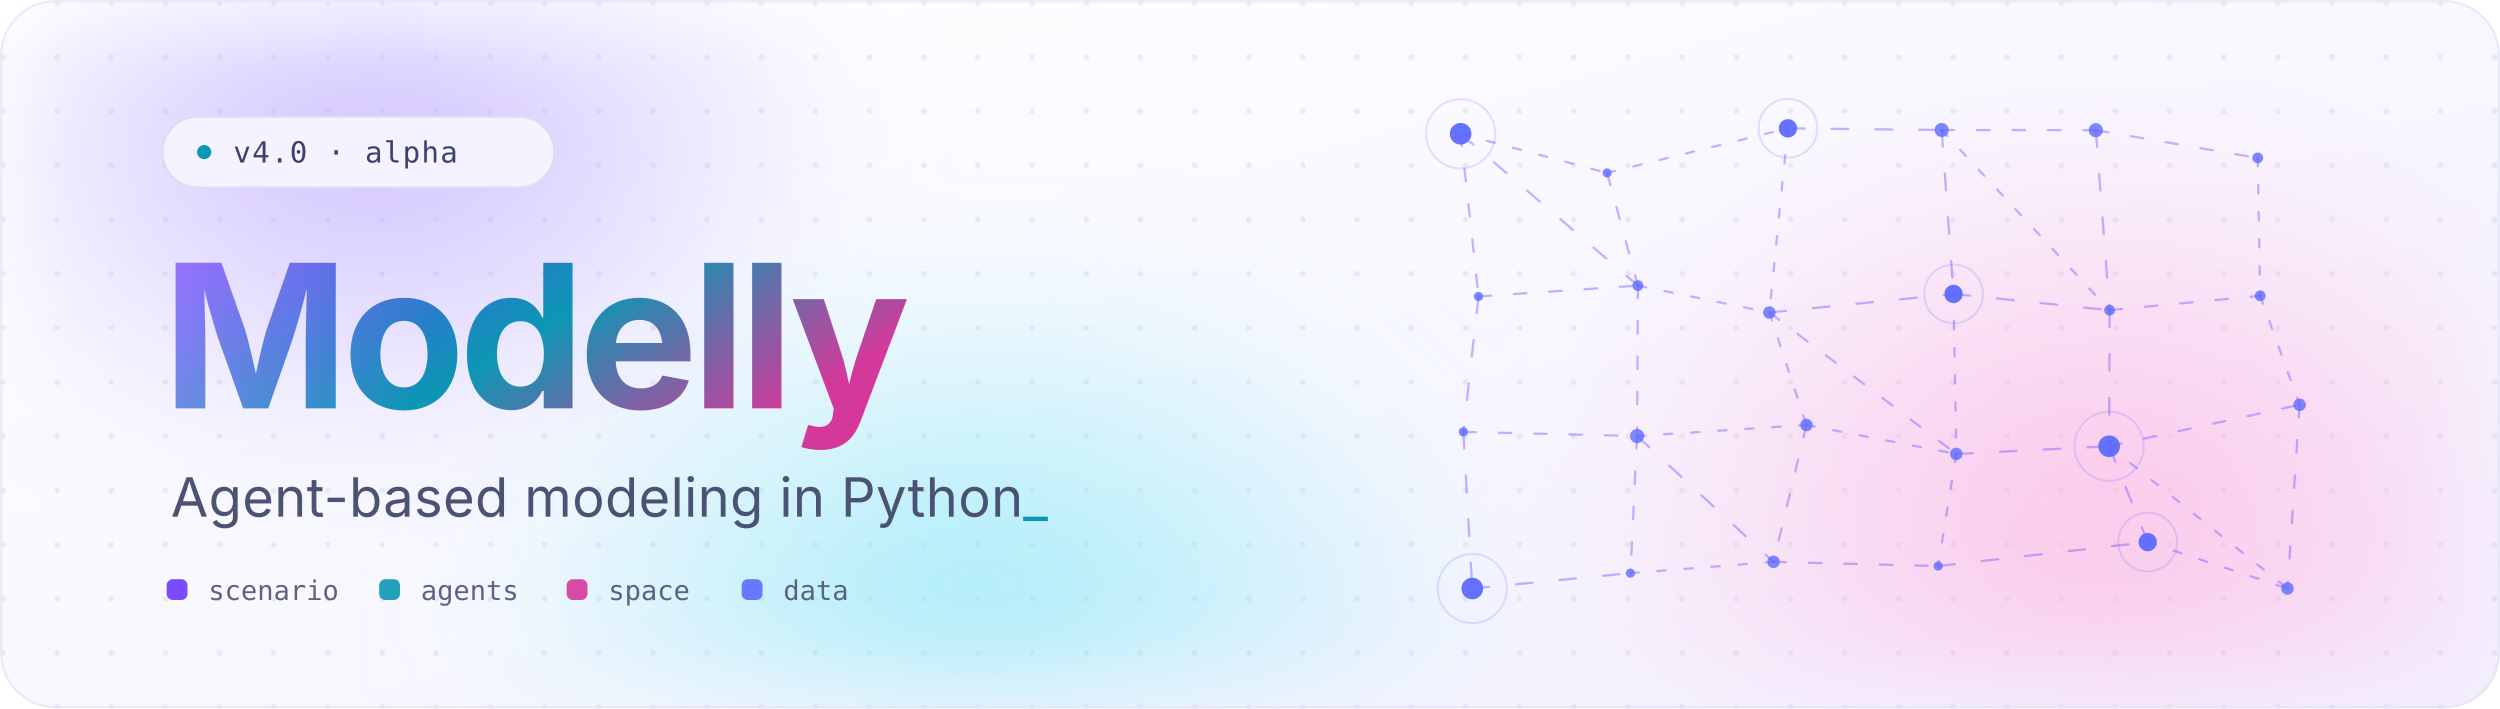
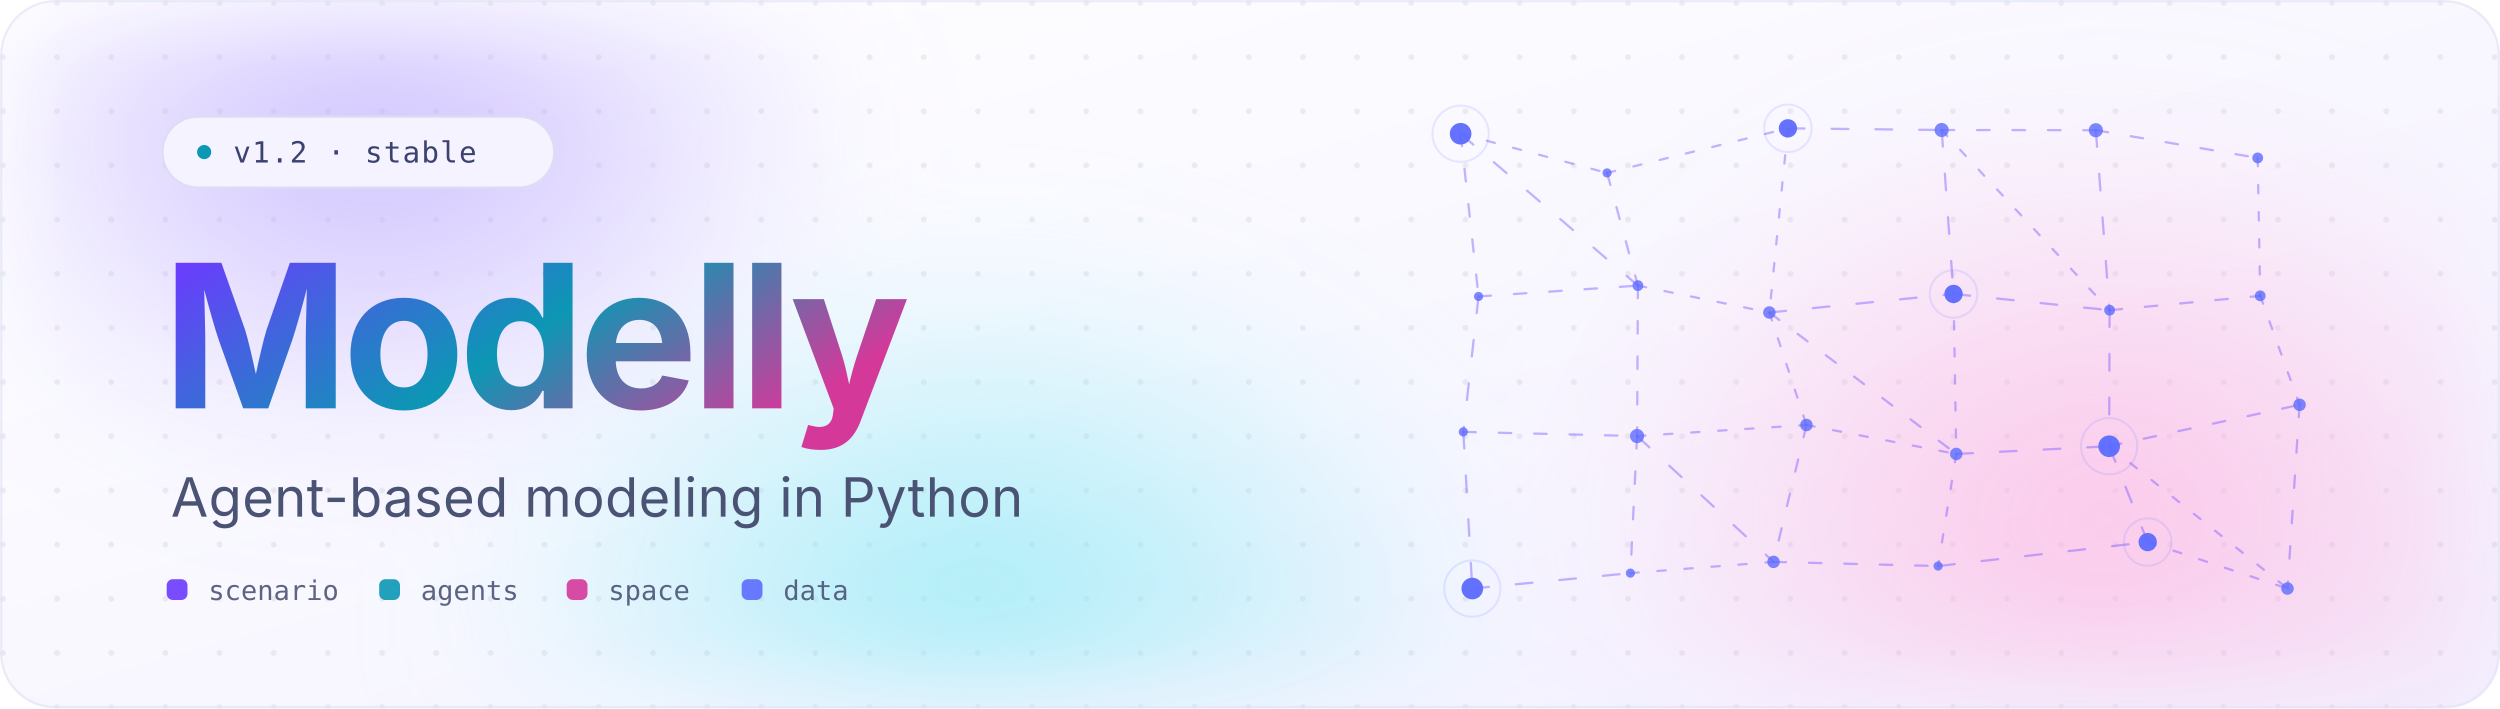
<svg xmlns="http://www.w3.org/2000/svg" viewBox="0 0 1200 340" width="1200" height="340" role="img" aria-label="Modelly — agent-based modeling in Python">
  <defs>
    <linearGradient id="bg-light" x1="0" y1="0" x2="1" y2="1">
      <stop offset="0" stop-color="#FFFFFF" />
      <stop offset="1" stop-color="#F2F0FF" />
    </linearGradient>
    <linearGradient id="word-light" x1="0" y1="0" x2="1" y2="0.4">
      <stop offset="0" stop-color="#6C3BFF" />
      <stop offset="0.55" stop-color="#0C97B4" />
      <stop offset="1" stop-color="#D4399A" />
    </linearGradient>
    <linearGradient id="sheen-light" x1="0" y1="0" x2="1" y2="0">
      <stop offset="0" stop-color="#fff" stop-opacity="0" />
      <stop offset="0.5" stop-color="#fff" stop-opacity="0.55" />
      <stop offset="1" stop-color="#fff" stop-opacity="0" />
    </linearGradient>
    <radialGradient id="glow1-light" cx="0.5" cy="0.5" r="0.5">
      <stop offset="0" stop-color="#B7A3FF" stop-opacity="0.7" />
      <stop offset="1" stop-color="#B7A3FF" stop-opacity="0" />
    </radialGradient>
    <radialGradient id="glow2-light" cx="0.5" cy="0.5" r="0.5">
      <stop offset="0" stop-color="#7FE9F4" stop-opacity="0.7" />
      <stop offset="1" stop-color="#7FE9F4" stop-opacity="0" />
    </radialGradient>
    <radialGradient id="glow3-light" cx="0.5" cy="0.5" r="0.5">
      <stop offset="0" stop-color="#FFB1DF" stop-opacity="0.7" />
      <stop offset="1" stop-color="#FFB1DF" stop-opacity="0" />
    </radialGradient>
    <pattern id="dots-light" width="26" height="26" patternUnits="userSpaceOnUse">
      <circle cx="1.4" cy="1.4" r="1.4" fill="#1B2036" fill-opacity="0.07" />
    </pattern>
    <clipPath id="wordclip-light">
      <text x="78" y="196" font-family="Inter, 'Segoe UI', 'Helvetica Neue', system-ui, -apple-system, sans-serif" font-size="96" font-weight="700" letter-spacing="-3">Modelly</text>
    </clipPath>
    <filter id="soft-light" x="-30%" y="-30%" width="160%" height="160%">
      <feGaussianBlur stdDeviation="34" />
    </filter>
    <clipPath id="frame-light">
      <rect width="1200" height="340" rx="26" />
    </clipPath>
-     <style>
-       @media (prefers-reduced-motion: reduce) { * { animation: none !important; } }
-       .blob { animation: drift 18s cubic-bezier(0.45,0,0.55,1) infinite alternate; }
-       @keyframes drift {
-         0%   { transform: translate3d(0,0,0) scale(1); opacity: 0.85; }
-         50%  { transform: translate3d(26px,-18px,0) scale(1.08); opacity: 1; }
-         100% { transform: translate3d(-18px,14px,0) scale(0.96); opacity: 0.8; }
-       }
-       .sheen { animation: sheen 7.5s ease-in-out infinite; }
-       @keyframes sheen {
-         0%   { transform: translateX(-520px); opacity: 0; }
-         12%  { opacity: 0.9; }
-         55%  { opacity: 0.9; }
-         70%, 100% { transform: translateX(1180px); opacity: 0; }
-       }
-       .caret { animation: blink 1.6s steps(1,end) infinite; }
-       @keyframes blink { 0%,55% { opacity: 1; } 56%,100% { opacity: 0.15; } }
-     </style>
  </defs>
  <g clip-path="url(#frame-light)">
    <rect width="1200" height="340" fill="url(#bg-light)" />
    <rect width="1200" height="340" fill="url(#dots-light)" />
    <g filter="url(#soft-light)">
-       <ellipse class="blob" cx="180" cy="60" rx="230" ry="170" fill="url(#glow1-light)" />
-       <ellipse class="blob" cx="470" cy="300" rx="250" ry="180" fill="url(#glow2-light)" style="animation-delay:-6s" />
-       <ellipse class="blob" cx="1010" cy="250" rx="260" ry="200" fill="url(#glow3-light)" style="animation-delay:-11s" />
+       <ellipse cx="180" cy="60" rx="230" ry="170" fill="url(#glow1-light)" />
+       <ellipse cx="470" cy="300" rx="250" ry="180" fill="url(#glow2-light)" />
+       <ellipse cx="1010" cy="250" rx="260" ry="200" fill="url(#glow3-light)" />
    </g>
    <g>
-       <line x1="701.1" y1="64.2" x2="771.4" y2="83.0" stroke="#7C5CFF" stroke-opacity="0.45" stroke-width="1.1" stroke-dasharray="4 9" stroke-linecap="round">
-         <animate attributeName="stroke-dashoffset" from="0" to="-13" dur="5.0s" repeatCount="indefinite" />
-       </line>
-       <line x1="701.1" y1="64.2" x2="709.7" y2="142.3" stroke="#7C5CFF" stroke-opacity="0.45" stroke-width="1.1" stroke-dasharray="6 11" stroke-linecap="round">
-         <animate attributeName="stroke-dashoffset" from="0" to="-17" dur="6.3s" repeatCount="indefinite" />
-       </line>
-       <line x1="701.1" y1="64.2" x2="786.2" y2="137.1" stroke="#7C5CFF" stroke-opacity="0.45" stroke-width="1.1" stroke-dasharray="8 13" stroke-linecap="round">
-         <animate attributeName="stroke-dashoffset" from="0" to="-21" dur="7.6s" repeatCount="indefinite" />
-       </line>
-       <line x1="771.4" y1="83.0" x2="858.2" y2="61.6" stroke="#7C5CFF" stroke-opacity="0.45" stroke-width="1.1" stroke-dasharray="4 9" stroke-linecap="round">
-         <animate attributeName="stroke-dashoffset" from="0" to="-13" dur="8.9s" repeatCount="indefinite" />
-       </line>
-       <line x1="771.4" y1="83.0" x2="786.2" y2="137.1" stroke="#7C5CFF" stroke-opacity="0.45" stroke-width="1.1" stroke-dasharray="6 11" stroke-linecap="round">
-         <animate attributeName="stroke-dashoffset" from="0" to="-17" dur="10.2s" repeatCount="indefinite" />
-       </line>
-       <line x1="858.2" y1="61.6" x2="932.0" y2="62.4" stroke="#7C5CFF" stroke-opacity="0.45" stroke-width="1.1" stroke-dasharray="8 13" stroke-linecap="round">
-         <animate attributeName="stroke-dashoffset" from="0" to="-21" dur="5.0s" repeatCount="indefinite" />
-       </line>
-       <line x1="858.2" y1="61.6" x2="849.3" y2="150.0" stroke="#7C5CFF" stroke-opacity="0.45" stroke-width="1.1" stroke-dasharray="4 9" stroke-linecap="round">
-         <animate attributeName="stroke-dashoffset" from="0" to="-13" dur="6.3s" repeatCount="indefinite" />
-       </line>
-       <line x1="932.0" y1="62.4" x2="1006.0" y2="62.5" stroke="#7C5CFF" stroke-opacity="0.45" stroke-width="1.1" stroke-dasharray="6 11" stroke-linecap="round">
-         <animate attributeName="stroke-dashoffset" from="0" to="-17" dur="7.6s" repeatCount="indefinite" />
-       </line>
-       <line x1="932.0" y1="62.4" x2="937.7" y2="141.1" stroke="#7C5CFF" stroke-opacity="0.45" stroke-width="1.1" stroke-dasharray="8 13" stroke-linecap="round">
-         <animate attributeName="stroke-dashoffset" from="0" to="-21" dur="8.9s" repeatCount="indefinite" />
-       </line>
-       <line x1="932.0" y1="62.4" x2="1012.6" y2="148.9" stroke="#7C5CFF" stroke-opacity="0.45" stroke-width="1.1" stroke-dasharray="4 9" stroke-linecap="round">
-         <animate attributeName="stroke-dashoffset" from="0" to="-13" dur="10.2s" repeatCount="indefinite" />
-       </line>
-       <line x1="1006.0" y1="62.5" x2="1083.7" y2="75.8" stroke="#7C5CFF" stroke-opacity="0.45" stroke-width="1.1" stroke-dasharray="6 11" stroke-linecap="round">
-         <animate attributeName="stroke-dashoffset" from="0" to="-17" dur="5.0s" repeatCount="indefinite" />
-       </line>
-       <line x1="1006.0" y1="62.5" x2="1012.6" y2="148.9" stroke="#7C5CFF" stroke-opacity="0.45" stroke-width="1.1" stroke-dasharray="8 13" stroke-linecap="round">
-         <animate attributeName="stroke-dashoffset" from="0" to="-21" dur="6.3s" repeatCount="indefinite" />
-       </line>
-       <line x1="1083.7" y1="75.8" x2="1084.9" y2="142.0" stroke="#7C5CFF" stroke-opacity="0.45" stroke-width="1.1" stroke-dasharray="4 9" stroke-linecap="round">
-         <animate attributeName="stroke-dashoffset" from="0" to="-13" dur="7.6s" repeatCount="indefinite" />
-       </line>
-       <line x1="709.7" y1="142.3" x2="786.2" y2="137.1" stroke="#7C5CFF" stroke-opacity="0.45" stroke-width="1.1" stroke-dasharray="6 11" stroke-linecap="round">
-         <animate attributeName="stroke-dashoffset" from="0" to="-17" dur="8.9s" repeatCount="indefinite" />
-       </line>
-       <line x1="709.7" y1="142.3" x2="702.4" y2="207.3" stroke="#7C5CFF" stroke-opacity="0.45" stroke-width="1.1" stroke-dasharray="8 13" stroke-linecap="round">
-         <animate attributeName="stroke-dashoffset" from="0" to="-21" dur="10.2s" repeatCount="indefinite" />
-       </line>
-       <line x1="786.2" y1="137.1" x2="849.3" y2="150.0" stroke="#7C5CFF" stroke-opacity="0.45" stroke-width="1.1" stroke-dasharray="4 9" stroke-linecap="round">
-         <animate attributeName="stroke-dashoffset" from="0" to="-13" dur="5.0s" repeatCount="indefinite" />
-       </line>
-       <line x1="786.2" y1="137.1" x2="785.8" y2="209.3" stroke="#7C5CFF" stroke-opacity="0.45" stroke-width="1.1" stroke-dasharray="6 11" stroke-linecap="round">
-         <animate attributeName="stroke-dashoffset" from="0" to="-17" dur="6.3s" repeatCount="indefinite" />
-       </line>
-       <line x1="849.3" y1="150.0" x2="937.7" y2="141.1" stroke="#7C5CFF" stroke-opacity="0.45" stroke-width="1.1" stroke-dasharray="8 13" stroke-linecap="round">
-         <animate attributeName="stroke-dashoffset" from="0" to="-21" dur="7.6s" repeatCount="indefinite" />
-       </line>
-       <line x1="849.3" y1="150.0" x2="867.1" y2="204.0" stroke="#7C5CFF" stroke-opacity="0.45" stroke-width="1.1" stroke-dasharray="4 9" stroke-linecap="round">
-         <animate attributeName="stroke-dashoffset" from="0" to="-13" dur="8.9s" repeatCount="indefinite" />
-       </line>
-       <line x1="849.3" y1="150.0" x2="939.0" y2="217.9" stroke="#7C5CFF" stroke-opacity="0.45" stroke-width="1.1" stroke-dasharray="6 11" stroke-linecap="round">
-         <animate attributeName="stroke-dashoffset" from="0" to="-17" dur="10.2s" repeatCount="indefinite" />
-       </line>
-       <line x1="937.7" y1="141.1" x2="1012.6" y2="148.9" stroke="#7C5CFF" stroke-opacity="0.45" stroke-width="1.1" stroke-dasharray="8 13" stroke-linecap="round">
-         <animate attributeName="stroke-dashoffset" from="0" to="-21" dur="5.0s" repeatCount="indefinite" />
-       </line>
-       <line x1="937.7" y1="141.1" x2="939.0" y2="217.9" stroke="#7C5CFF" stroke-opacity="0.45" stroke-width="1.1" stroke-dasharray="4 9" stroke-linecap="round">
-         <animate attributeName="stroke-dashoffset" from="0" to="-13" dur="6.3s" repeatCount="indefinite" />
-       </line>
-       <line x1="1012.6" y1="148.9" x2="1084.9" y2="142.0" stroke="#7C5CFF" stroke-opacity="0.45" stroke-width="1.1" stroke-dasharray="6 11" stroke-linecap="round">
-         <animate attributeName="stroke-dashoffset" from="0" to="-17" dur="7.6s" repeatCount="indefinite" />
-       </line>
-       <line x1="1012.6" y1="148.9" x2="1012.4" y2="214.2" stroke="#7C5CFF" stroke-opacity="0.45" stroke-width="1.1" stroke-dasharray="8 13" stroke-linecap="round">
-         <animate attributeName="stroke-dashoffset" from="0" to="-21" dur="8.9s" repeatCount="indefinite" />
-       </line>
-       <line x1="1084.9" y1="142.0" x2="1103.8" y2="194.3" stroke="#7C5CFF" stroke-opacity="0.45" stroke-width="1.1" stroke-dasharray="4 9" stroke-linecap="round">
-         <animate attributeName="stroke-dashoffset" from="0" to="-13" dur="10.2s" repeatCount="indefinite" />
-       </line>
-       <line x1="702.4" y1="207.3" x2="785.8" y2="209.3" stroke="#7C5CFF" stroke-opacity="0.45" stroke-width="1.1" stroke-dasharray="6 11" stroke-linecap="round">
-         <animate attributeName="stroke-dashoffset" from="0" to="-17" dur="5.0s" repeatCount="indefinite" />
-       </line>
-       <line x1="702.4" y1="207.3" x2="706.7" y2="282.5" stroke="#7C5CFF" stroke-opacity="0.45" stroke-width="1.1" stroke-dasharray="8 13" stroke-linecap="round">
-         <animate attributeName="stroke-dashoffset" from="0" to="-21" dur="6.3s" repeatCount="indefinite" />
-       </line>
-       <line x1="785.8" y1="209.3" x2="867.1" y2="204.0" stroke="#7C5CFF" stroke-opacity="0.45" stroke-width="1.1" stroke-dasharray="4 9" stroke-linecap="round">
-         <animate attributeName="stroke-dashoffset" from="0" to="-13" dur="7.6s" repeatCount="indefinite" />
-       </line>
-       <line x1="785.8" y1="209.3" x2="782.6" y2="275.1" stroke="#7C5CFF" stroke-opacity="0.45" stroke-width="1.1" stroke-dasharray="6 11" stroke-linecap="round">
-         <animate attributeName="stroke-dashoffset" from="0" to="-17" dur="8.9s" repeatCount="indefinite" />
-       </line>
-       <line x1="785.8" y1="209.3" x2="851.3" y2="269.7" stroke="#7C5CFF" stroke-opacity="0.45" stroke-width="1.1" stroke-dasharray="8 13" stroke-linecap="round">
-         <animate attributeName="stroke-dashoffset" from="0" to="-21" dur="10.2s" repeatCount="indefinite" />
-       </line>
-       <line x1="867.1" y1="204.0" x2="939.0" y2="217.9" stroke="#7C5CFF" stroke-opacity="0.45" stroke-width="1.1" stroke-dasharray="4 9" stroke-linecap="round">
-         <animate attributeName="stroke-dashoffset" from="0" to="-13" dur="5.0s" repeatCount="indefinite" />
-       </line>
-       <line x1="867.1" y1="204.0" x2="851.3" y2="269.7" stroke="#7C5CFF" stroke-opacity="0.45" stroke-width="1.1" stroke-dasharray="6 11" stroke-linecap="round">
-         <animate attributeName="stroke-dashoffset" from="0" to="-17" dur="6.3s" repeatCount="indefinite" />
-       </line>
-       <line x1="939.0" y1="217.9" x2="1012.4" y2="214.2" stroke="#7C5CFF" stroke-opacity="0.45" stroke-width="1.1" stroke-dasharray="8 13" stroke-linecap="round">
-         <animate attributeName="stroke-dashoffset" from="0" to="-21" dur="7.6s" repeatCount="indefinite" />
-       </line>
-       <line x1="939.0" y1="217.9" x2="930.3" y2="271.7" stroke="#7C5CFF" stroke-opacity="0.45" stroke-width="1.1" stroke-dasharray="4 9" stroke-linecap="round">
-         <animate attributeName="stroke-dashoffset" from="0" to="-13" dur="8.9s" repeatCount="indefinite" />
-       </line>
-       <line x1="1012.4" y1="214.2" x2="1103.8" y2="194.3" stroke="#7C5CFF" stroke-opacity="0.45" stroke-width="1.1" stroke-dasharray="6 11" stroke-linecap="round">
-         <animate attributeName="stroke-dashoffset" from="0" to="-17" dur="10.2s" repeatCount="indefinite" />
-       </line>
-       <line x1="1012.4" y1="214.2" x2="1030.9" y2="260.2" stroke="#7C5CFF" stroke-opacity="0.45" stroke-width="1.1" stroke-dasharray="8 13" stroke-linecap="round">
-         <animate attributeName="stroke-dashoffset" from="0" to="-21" dur="5.0s" repeatCount="indefinite" />
-       </line>
-       <line x1="1012.4" y1="214.2" x2="1098.0" y2="282.5" stroke="#7C5CFF" stroke-opacity="0.45" stroke-width="1.1" stroke-dasharray="4 9" stroke-linecap="round">
-         <animate attributeName="stroke-dashoffset" from="0" to="-13" dur="6.3s" repeatCount="indefinite" />
-       </line>
-       <line x1="1103.8" y1="194.3" x2="1098.0" y2="282.5" stroke="#7C5CFF" stroke-opacity="0.45" stroke-width="1.1" stroke-dasharray="6 11" stroke-linecap="round">
-         <animate attributeName="stroke-dashoffset" from="0" to="-17" dur="7.6s" repeatCount="indefinite" />
-       </line>
-       <line x1="706.7" y1="282.5" x2="782.6" y2="275.1" stroke="#7C5CFF" stroke-opacity="0.45" stroke-width="1.1" stroke-dasharray="8 13" stroke-linecap="round">
-         <animate attributeName="stroke-dashoffset" from="0" to="-21" dur="8.9s" repeatCount="indefinite" />
-       </line>
-       <line x1="782.6" y1="275.1" x2="851.3" y2="269.7" stroke="#7C5CFF" stroke-opacity="0.45" stroke-width="1.1" stroke-dasharray="4 9" stroke-linecap="round">
-         <animate attributeName="stroke-dashoffset" from="0" to="-13" dur="10.2s" repeatCount="indefinite" />
-       </line>
-       <line x1="851.3" y1="269.7" x2="930.3" y2="271.7" stroke="#7C5CFF" stroke-opacity="0.45" stroke-width="1.1" stroke-dasharray="6 11" stroke-linecap="round">
-         <animate attributeName="stroke-dashoffset" from="0" to="-17" dur="5.0s" repeatCount="indefinite" />
-       </line>
-       <line x1="930.3" y1="271.7" x2="1030.9" y2="260.2" stroke="#7C5CFF" stroke-opacity="0.45" stroke-width="1.1" stroke-dasharray="8 13" stroke-linecap="round">
-         <animate attributeName="stroke-dashoffset" from="0" to="-21" dur="6.3s" repeatCount="indefinite" />
-       </line>
-       <line x1="1030.9" y1="260.2" x2="1098.0" y2="282.5" stroke="#7C5CFF" stroke-opacity="0.45" stroke-width="1.1" stroke-dasharray="4 9" stroke-linecap="round">
-         <animate attributeName="stroke-dashoffset" from="0" to="-13" dur="7.6s" repeatCount="indefinite" />
-       </line>
+       <line x1="701.1" y1="64.2" x2="771.4" y2="83.0" stroke="#7C5CFF" stroke-opacity="0.45" stroke-width="1.1" stroke-dasharray="4 9" stroke-linecap="round" />
+       <line x1="701.1" y1="64.2" x2="709.7" y2="142.3" stroke="#7C5CFF" stroke-opacity="0.45" stroke-width="1.1" stroke-dasharray="6 11" stroke-linecap="round" />
+       <line x1="701.1" y1="64.2" x2="786.2" y2="137.1" stroke="#7C5CFF" stroke-opacity="0.45" stroke-width="1.1" stroke-dasharray="8 13" stroke-linecap="round" />
+       <line x1="771.4" y1="83.0" x2="858.2" y2="61.6" stroke="#7C5CFF" stroke-opacity="0.45" stroke-width="1.1" stroke-dasharray="4 9" stroke-linecap="round" />
+       <line x1="771.4" y1="83.0" x2="786.2" y2="137.1" stroke="#7C5CFF" stroke-opacity="0.45" stroke-width="1.1" stroke-dasharray="6 11" stroke-linecap="round" />
+       <line x1="858.2" y1="61.6" x2="932.0" y2="62.4" stroke="#7C5CFF" stroke-opacity="0.45" stroke-width="1.1" stroke-dasharray="8 13" stroke-linecap="round" />
+       <line x1="858.2" y1="61.6" x2="849.3" y2="150.0" stroke="#7C5CFF" stroke-opacity="0.45" stroke-width="1.1" stroke-dasharray="4 9" stroke-linecap="round" />
+       <line x1="932.0" y1="62.4" x2="1006.0" y2="62.5" stroke="#7C5CFF" stroke-opacity="0.45" stroke-width="1.1" stroke-dasharray="6 11" stroke-linecap="round" />
+       <line x1="932.0" y1="62.4" x2="937.7" y2="141.1" stroke="#7C5CFF" stroke-opacity="0.45" stroke-width="1.1" stroke-dasharray="8 13" stroke-linecap="round" />
+       <line x1="932.0" y1="62.4" x2="1012.6" y2="148.9" stroke="#7C5CFF" stroke-opacity="0.45" stroke-width="1.1" stroke-dasharray="4 9" stroke-linecap="round" />
+       <line x1="1006.0" y1="62.5" x2="1083.7" y2="75.8" stroke="#7C5CFF" stroke-opacity="0.45" stroke-width="1.1" stroke-dasharray="6 11" stroke-linecap="round" />
+       <line x1="1006.0" y1="62.5" x2="1012.6" y2="148.9" stroke="#7C5CFF" stroke-opacity="0.45" stroke-width="1.1" stroke-dasharray="8 13" stroke-linecap="round" />
+       <line x1="1083.7" y1="75.8" x2="1084.9" y2="142.0" stroke="#7C5CFF" stroke-opacity="0.45" stroke-width="1.1" stroke-dasharray="4 9" stroke-linecap="round" />
+       <line x1="709.7" y1="142.3" x2="786.2" y2="137.1" stroke="#7C5CFF" stroke-opacity="0.45" stroke-width="1.1" stroke-dasharray="6 11" stroke-linecap="round" />
+       <line x1="709.7" y1="142.3" x2="702.4" y2="207.3" stroke="#7C5CFF" stroke-opacity="0.45" stroke-width="1.1" stroke-dasharray="8 13" stroke-linecap="round" />
+       <line x1="786.2" y1="137.1" x2="849.3" y2="150.0" stroke="#7C5CFF" stroke-opacity="0.45" stroke-width="1.1" stroke-dasharray="4 9" stroke-linecap="round" />
+       <line x1="786.2" y1="137.1" x2="785.8" y2="209.3" stroke="#7C5CFF" stroke-opacity="0.45" stroke-width="1.1" stroke-dasharray="6 11" stroke-linecap="round" />
+       <line x1="849.3" y1="150.0" x2="937.7" y2="141.1" stroke="#7C5CFF" stroke-opacity="0.45" stroke-width="1.1" stroke-dasharray="8 13" stroke-linecap="round" />
+       <line x1="849.3" y1="150.0" x2="867.1" y2="204.0" stroke="#7C5CFF" stroke-opacity="0.45" stroke-width="1.1" stroke-dasharray="4 9" stroke-linecap="round" />
+       <line x1="849.3" y1="150.0" x2="939.0" y2="217.9" stroke="#7C5CFF" stroke-opacity="0.45" stroke-width="1.1" stroke-dasharray="6 11" stroke-linecap="round" />
+       <line x1="937.7" y1="141.1" x2="1012.6" y2="148.9" stroke="#7C5CFF" stroke-opacity="0.45" stroke-width="1.1" stroke-dasharray="8 13" stroke-linecap="round" />
+       <line x1="937.7" y1="141.1" x2="939.0" y2="217.9" stroke="#7C5CFF" stroke-opacity="0.45" stroke-width="1.1" stroke-dasharray="4 9" stroke-linecap="round" />
+       <line x1="1012.6" y1="148.9" x2="1084.9" y2="142.0" stroke="#7C5CFF" stroke-opacity="0.45" stroke-width="1.1" stroke-dasharray="6 11" stroke-linecap="round" />
+       <line x1="1012.6" y1="148.9" x2="1012.4" y2="214.2" stroke="#7C5CFF" stroke-opacity="0.45" stroke-width="1.1" stroke-dasharray="8 13" stroke-linecap="round" />
+       <line x1="1084.9" y1="142.0" x2="1103.8" y2="194.3" stroke="#7C5CFF" stroke-opacity="0.45" stroke-width="1.1" stroke-dasharray="4 9" stroke-linecap="round" />
+       <line x1="702.4" y1="207.3" x2="785.8" y2="209.3" stroke="#7C5CFF" stroke-opacity="0.45" stroke-width="1.1" stroke-dasharray="6 11" stroke-linecap="round" />
+       <line x1="702.4" y1="207.3" x2="706.7" y2="282.5" stroke="#7C5CFF" stroke-opacity="0.45" stroke-width="1.1" stroke-dasharray="8 13" stroke-linecap="round" />
+       <line x1="785.8" y1="209.3" x2="867.1" y2="204.0" stroke="#7C5CFF" stroke-opacity="0.45" stroke-width="1.1" stroke-dasharray="4 9" stroke-linecap="round" />
+       <line x1="785.8" y1="209.3" x2="782.6" y2="275.1" stroke="#7C5CFF" stroke-opacity="0.45" stroke-width="1.1" stroke-dasharray="6 11" stroke-linecap="round" />
+       <line x1="785.8" y1="209.3" x2="851.3" y2="269.7" stroke="#7C5CFF" stroke-opacity="0.45" stroke-width="1.1" stroke-dasharray="8 13" stroke-linecap="round" />
+       <line x1="867.1" y1="204.0" x2="939.0" y2="217.9" stroke="#7C5CFF" stroke-opacity="0.45" stroke-width="1.1" stroke-dasharray="4 9" stroke-linecap="round" />
+       <line x1="867.1" y1="204.0" x2="851.3" y2="269.7" stroke="#7C5CFF" stroke-opacity="0.45" stroke-width="1.1" stroke-dasharray="6 11" stroke-linecap="round" />
+       <line x1="939.0" y1="217.9" x2="1012.4" y2="214.2" stroke="#7C5CFF" stroke-opacity="0.45" stroke-width="1.1" stroke-dasharray="8 13" stroke-linecap="round" />
+       <line x1="939.0" y1="217.9" x2="930.3" y2="271.7" stroke="#7C5CFF" stroke-opacity="0.45" stroke-width="1.1" stroke-dasharray="4 9" stroke-linecap="round" />
+       <line x1="1012.4" y1="214.2" x2="1103.8" y2="194.3" stroke="#7C5CFF" stroke-opacity="0.45" stroke-width="1.1" stroke-dasharray="6 11" stroke-linecap="round" />
+       <line x1="1012.4" y1="214.2" x2="1030.9" y2="260.2" stroke="#7C5CFF" stroke-opacity="0.45" stroke-width="1.1" stroke-dasharray="8 13" stroke-linecap="round" />
+       <line x1="1012.4" y1="214.2" x2="1098.0" y2="282.5" stroke="#7C5CFF" stroke-opacity="0.45" stroke-width="1.1" stroke-dasharray="4 9" stroke-linecap="round" />
+       <line x1="1103.8" y1="194.3" x2="1098.0" y2="282.5" stroke="#7C5CFF" stroke-opacity="0.45" stroke-width="1.1" stroke-dasharray="6 11" stroke-linecap="round" />
+       <line x1="706.7" y1="282.5" x2="782.6" y2="275.1" stroke="#7C5CFF" stroke-opacity="0.45" stroke-width="1.1" stroke-dasharray="8 13" stroke-linecap="round" />
+       <line x1="782.6" y1="275.1" x2="851.3" y2="269.7" stroke="#7C5CFF" stroke-opacity="0.45" stroke-width="1.1" stroke-dasharray="4 9" stroke-linecap="round" />
+       <line x1="851.3" y1="269.7" x2="930.3" y2="271.7" stroke="#7C5CFF" stroke-opacity="0.45" stroke-width="1.1" stroke-dasharray="6 11" stroke-linecap="round" />
+       <line x1="930.3" y1="271.7" x2="1030.9" y2="260.2" stroke="#7C5CFF" stroke-opacity="0.45" stroke-width="1.1" stroke-dasharray="8 13" stroke-linecap="round" />
+       <line x1="1030.9" y1="260.2" x2="1098.0" y2="282.5" stroke="#7C5CFF" stroke-opacity="0.45" stroke-width="1.1" stroke-dasharray="4 9" stroke-linecap="round" />
      <g>
-         <circle cx="701.1" cy="64.2" r="5.2" fill="#5C6BFF" opacity="0.95">
-           <animateTransform attributeName="transform" type="translate" values="0 0; -0.5 0.6; 0 0" dur="10.1s" begin="-1.4s" repeatCount="indefinite" calcMode="spline" keySplines="0.45 0 0.55 1;0.45 0 0.55 1" />
-         </circle>
-         <circle cx="701.1" cy="64.2" r="16.6" fill="none" stroke="#5C6BFF" stroke-opacity="0.18" stroke-width="1">
-           <animate attributeName="r" values="10.4;18.7;10.4" dur="11.1s" begin="-1.4s" repeatCount="indefinite" />
-           <animate attributeName="stroke-opacity" values="0.22;0.04;0.22" dur="11.1s" begin="-1.4s" repeatCount="indefinite" />
-         </circle>
+         <circle cx="701.1" cy="64.2" r="5.2" fill="#5C6BFF" opacity="0.95" />
+         <circle cx="701.1" cy="64.2" r="13.5" fill="none" stroke="#5C6BFF" stroke-opacity="0.14" stroke-width="1" />
      </g>
      <g>
-         <circle cx="771.4" cy="83.0" r="2.2" fill="#5C6BFF" opacity="0.8">
-           <animateTransform attributeName="transform" type="translate" values="0 0; 0.1 0.9; 0 0" dur="6.4s" begin="-1.5s" repeatCount="indefinite" calcMode="spline" keySplines="0.45 0 0.55 1;0.45 0 0.55 1" />
-         </circle>
+         <circle cx="771.4" cy="83.0" r="2.2" fill="#5C6BFF" opacity="0.8" />
      </g>
      <g>
-         <circle cx="858.2" cy="61.6" r="4.4" fill="#5C6BFF" opacity="0.95">
-           <animateTransform attributeName="transform" type="translate" values="0 0; 1.3 2.9; 0 0" dur="6.0s" begin="-0.9s" repeatCount="indefinite" calcMode="spline" keySplines="0.45 0 0.55 1;0.45 0 0.55 1" />
-         </circle>
-         <circle cx="858.2" cy="61.6" r="14.1" fill="none" stroke="#5C6BFF" stroke-opacity="0.18" stroke-width="1">
-           <animate attributeName="r" values="8.8;15.8;8.8" dur="7.0s" begin="-0.9s" repeatCount="indefinite" />
-           <animate attributeName="stroke-opacity" values="0.22;0.04;0.22" dur="7.0s" begin="-0.9s" repeatCount="indefinite" />
-         </circle>
+         <circle cx="858.2" cy="61.6" r="4.4" fill="#5C6BFF" opacity="0.95" />
+         <circle cx="858.2" cy="61.6" r="11.4" fill="none" stroke="#5C6BFF" stroke-opacity="0.14" stroke-width="1" />
      </g>
      <g>
-         <circle cx="932.0" cy="62.4" r="3.4" fill="#5C6BFF" opacity="0.8">
-           <animateTransform attributeName="transform" type="translate" values="0 0; -4.1 3.1; 0 0" dur="9.0s" begin="-0.1s" repeatCount="indefinite" calcMode="spline" keySplines="0.45 0 0.55 1;0.45 0 0.55 1" />
-         </circle>
+         <circle cx="932.0" cy="62.4" r="3.4" fill="#5C6BFF" opacity="0.8" />
      </g>
      <g>
-         <circle cx="1006.0" cy="62.5" r="3.4" fill="#5C6BFF" opacity="0.8">
-           <animateTransform attributeName="transform" type="translate" values="0 0; 4.8 4.6; 0 0" dur="8.8s" begin="-1.8s" repeatCount="indefinite" calcMode="spline" keySplines="0.45 0 0.55 1;0.45 0 0.55 1" />
-         </circle>
+         <circle cx="1006.0" cy="62.5" r="3.4" fill="#5C6BFF" opacity="0.8" />
      </g>
      <g>
-         <circle cx="1083.7" cy="75.8" r="2.6" fill="#5C6BFF" opacity="0.8">
-           <animateTransform attributeName="transform" type="translate" values="0 0; -3.4 -4.8; 0 0" dur="8.1s" begin="-0.2s" repeatCount="indefinite" calcMode="spline" keySplines="0.45 0 0.55 1;0.45 0 0.55 1" />
-         </circle>
+         <circle cx="1083.7" cy="75.8" r="2.6" fill="#5C6BFF" opacity="0.8" />
      </g>
      <g>
-         <circle cx="709.7" cy="142.3" r="2.2" fill="#5C6BFF" opacity="0.8">
-           <animateTransform attributeName="transform" type="translate" values="0 0; -3.1 -2.6; 0 0" dur="5.7s" begin="-1.4s" repeatCount="indefinite" calcMode="spline" keySplines="0.45 0 0.55 1;0.45 0 0.55 1" />
-         </circle>
+         <circle cx="709.7" cy="142.3" r="2.2" fill="#5C6BFF" opacity="0.8" />
      </g>
      <g>
-         <circle cx="786.2" cy="137.1" r="2.6" fill="#5C6BFF" opacity="0.8">
-           <animateTransform attributeName="transform" type="translate" values="0 0; -0.6 3.4; 0 0" dur="8.1s" begin="-1.9s" repeatCount="indefinite" calcMode="spline" keySplines="0.45 0 0.55 1;0.45 0 0.55 1" />
-         </circle>
+         <circle cx="786.2" cy="137.1" r="2.6" fill="#5C6BFF" opacity="0.8" />
      </g>
      <g>
-         <circle cx="849.3" cy="150.0" r="3.0" fill="#5C6BFF" opacity="0.8">
-           <animateTransform attributeName="transform" type="translate" values="0 0; -0.0 1.6; 0 0" dur="7.8s" begin="-0.8s" repeatCount="indefinite" calcMode="spline" keySplines="0.45 0 0.55 1;0.45 0 0.55 1" />
-         </circle>
+         <circle cx="849.3" cy="150.0" r="3.0" fill="#5C6BFF" opacity="0.8" />
      </g>
      <g>
-         <circle cx="937.7" cy="141.1" r="4.4" fill="#5C6BFF" opacity="0.95">
-           <animateTransform attributeName="transform" type="translate" values="0 0; 5.0 5.0; 0 0" dur="9.7s" begin="-2.1s" repeatCount="indefinite" calcMode="spline" keySplines="0.45 0 0.55 1;0.45 0 0.55 1" />
-         </circle>
-         <circle cx="937.7" cy="141.1" r="14.1" fill="none" stroke="#5C6BFF" stroke-opacity="0.18" stroke-width="1">
-           <animate attributeName="r" values="8.8;15.8;8.8" dur="10.7s" begin="-2.1s" repeatCount="indefinite" />
-           <animate attributeName="stroke-opacity" values="0.22;0.04;0.22" dur="10.7s" begin="-2.1s" repeatCount="indefinite" />
-         </circle>
+         <circle cx="937.7" cy="141.1" r="4.4" fill="#5C6BFF" opacity="0.95" />
+         <circle cx="937.7" cy="141.1" r="11.4" fill="none" stroke="#5C6BFF" stroke-opacity="0.14" stroke-width="1" />
      </g>
      <g>
-         <circle cx="1012.6" cy="148.9" r="2.6" fill="#5C6BFF" opacity="0.8">
-           <animateTransform attributeName="transform" type="translate" values="0 0; -1.8 -2.7; 0 0" dur="6.9s" begin="-0.2s" repeatCount="indefinite" calcMode="spline" keySplines="0.45 0 0.55 1;0.45 0 0.55 1" />
-         </circle>
+         <circle cx="1012.6" cy="148.9" r="2.6" fill="#5C6BFF" opacity="0.8" />
      </g>
      <g>
-         <circle cx="1084.9" cy="142.0" r="2.6" fill="#5C6BFF" opacity="0.8">
-           <animateTransform attributeName="transform" type="translate" values="0 0; 2.7 -1.0; 0 0" dur="9.7s" begin="-1.2s" repeatCount="indefinite" calcMode="spline" keySplines="0.45 0 0.55 1;0.45 0 0.55 1" />
-         </circle>
+         <circle cx="1084.9" cy="142.0" r="2.6" fill="#5C6BFF" opacity="0.8" />
      </g>
      <g>
-         <circle cx="702.4" cy="207.3" r="2.2" fill="#5C6BFF" opacity="0.8">
-           <animateTransform attributeName="transform" type="translate" values="0 0; 4.6 3.5; 0 0" dur="5.5s" begin="-0.6s" repeatCount="indefinite" calcMode="spline" keySplines="0.45 0 0.55 1;0.45 0 0.55 1" />
-         </circle>
+         <circle cx="702.4" cy="207.3" r="2.2" fill="#5C6BFF" opacity="0.8" />
      </g>
      <g>
-         <circle cx="785.8" cy="209.3" r="3.4" fill="#5C6BFF" opacity="0.8">
-           <animateTransform attributeName="transform" type="translate" values="0 0; 4.1 -0.3; 0 0" dur="10.4s" begin="-1.2s" repeatCount="indefinite" calcMode="spline" keySplines="0.45 0 0.55 1;0.45 0 0.55 1" />
-         </circle>
+         <circle cx="785.8" cy="209.3" r="3.4" fill="#5C6BFF" opacity="0.8" />
      </g>
      <g>
-         <circle cx="867.1" cy="204.0" r="3.0" fill="#5C6BFF" opacity="0.8">
-           <animateTransform attributeName="transform" type="translate" values="0 0; -4.3 1.3; 0 0" dur="9.4s" begin="-0.8s" repeatCount="indefinite" calcMode="spline" keySplines="0.45 0 0.55 1;0.45 0 0.55 1" />
-         </circle>
+         <circle cx="867.1" cy="204.0" r="3.0" fill="#5C6BFF" opacity="0.8" />
      </g>
      <g>
-         <circle cx="939.0" cy="217.9" r="3.0" fill="#5C6BFF" opacity="0.8">
-           <animateTransform attributeName="transform" type="translate" values="0 0; -4.1 -1.7; 0 0" dur="10.3s" begin="-2.3s" repeatCount="indefinite" calcMode="spline" keySplines="0.45 0 0.55 1;0.45 0 0.55 1" />
-         </circle>
+         <circle cx="939.0" cy="217.9" r="3.0" fill="#5C6BFF" opacity="0.8" />
      </g>
      <g>
-         <circle cx="1012.4" cy="214.2" r="5.2" fill="#5C6BFF" opacity="0.95">
-           <animateTransform attributeName="transform" type="translate" values="0 0; -3.8 -2.5; 0 0" dur="6.0s" begin="-0.2s" repeatCount="indefinite" calcMode="spline" keySplines="0.45 0 0.55 1;0.45 0 0.55 1" />
-         </circle>
-         <circle cx="1012.4" cy="214.2" r="16.6" fill="none" stroke="#5C6BFF" stroke-opacity="0.18" stroke-width="1">
-           <animate attributeName="r" values="10.4;18.7;10.4" dur="7.0s" begin="-0.2s" repeatCount="indefinite" />
-           <animate attributeName="stroke-opacity" values="0.22;0.04;0.22" dur="7.0s" begin="-0.2s" repeatCount="indefinite" />
-         </circle>
+         <circle cx="1012.4" cy="214.2" r="5.2" fill="#5C6BFF" opacity="0.95" />
+         <circle cx="1012.4" cy="214.2" r="13.5" fill="none" stroke="#5C6BFF" stroke-opacity="0.14" stroke-width="1" />
      </g>
      <g>
-         <circle cx="1103.8" cy="194.3" r="3.0" fill="#5C6BFF" opacity="0.8">
-           <animateTransform attributeName="transform" type="translate" values="0 0; 3.0 -3.2; 0 0" dur="8.3s" begin="-1.3s" repeatCount="indefinite" calcMode="spline" keySplines="0.45 0 0.55 1;0.45 0 0.55 1" />
-         </circle>
+         <circle cx="1103.8" cy="194.3" r="3.0" fill="#5C6BFF" opacity="0.8" />
      </g>
      <g>
-         <circle cx="706.7" cy="282.5" r="5.2" fill="#5C6BFF" opacity="0.95">
-           <animateTransform attributeName="transform" type="translate" values="0 0; -3.1 2.3; 0 0" dur="6.2s" begin="-1.9s" repeatCount="indefinite" calcMode="spline" keySplines="0.45 0 0.55 1;0.45 0 0.55 1" />
-         </circle>
-         <circle cx="706.7" cy="282.5" r="16.6" fill="none" stroke="#5C6BFF" stroke-opacity="0.18" stroke-width="1">
-           <animate attributeName="r" values="10.4;18.7;10.4" dur="7.2s" begin="-1.9s" repeatCount="indefinite" />
-           <animate attributeName="stroke-opacity" values="0.22;0.04;0.22" dur="7.2s" begin="-1.9s" repeatCount="indefinite" />
-         </circle>
+         <circle cx="706.7" cy="282.5" r="5.2" fill="#5C6BFF" opacity="0.95" />
+         <circle cx="706.7" cy="282.5" r="13.5" fill="none" stroke="#5C6BFF" stroke-opacity="0.14" stroke-width="1" />
      </g>
      <g>
-         <circle cx="782.6" cy="275.1" r="2.2" fill="#5C6BFF" opacity="0.8">
-           <animateTransform attributeName="transform" type="translate" values="0 0; -3.8 -0.8; 0 0" dur="6.6s" begin="-0.8s" repeatCount="indefinite" calcMode="spline" keySplines="0.45 0 0.55 1;0.45 0 0.55 1" />
-         </circle>
+         <circle cx="782.6" cy="275.1" r="2.2" fill="#5C6BFF" opacity="0.8" />
      </g>
      <g>
-         <circle cx="851.3" cy="269.7" r="3.0" fill="#5C6BFF" opacity="0.8">
-           <animateTransform attributeName="transform" type="translate" values="0 0; 4.7 3.0; 0 0" dur="7.0s" begin="-2.7s" repeatCount="indefinite" calcMode="spline" keySplines="0.45 0 0.55 1;0.45 0 0.55 1" />
-         </circle>
+         <circle cx="851.3" cy="269.7" r="3.0" fill="#5C6BFF" opacity="0.8" />
      </g>
      <g>
-         <circle cx="930.3" cy="271.7" r="2.2" fill="#5C6BFF" opacity="0.8">
-           <animateTransform attributeName="transform" type="translate" values="0 0; -2.9 -1.1; 0 0" dur="9.8s" begin="-1.9s" repeatCount="indefinite" calcMode="spline" keySplines="0.45 0 0.55 1;0.45 0 0.55 1" />
-         </circle>
+         <circle cx="930.3" cy="271.7" r="2.2" fill="#5C6BFF" opacity="0.8" />
      </g>
      <g>
-         <circle cx="1030.9" cy="260.2" r="4.4" fill="#5C6BFF" opacity="0.95">
-           <animateTransform attributeName="transform" type="translate" values="0 0; -4.0 4.9; 0 0" dur="6.6s" begin="-0.8s" repeatCount="indefinite" calcMode="spline" keySplines="0.45 0 0.55 1;0.45 0 0.55 1" />
-         </circle>
-         <circle cx="1030.9" cy="260.2" r="14.1" fill="none" stroke="#5C6BFF" stroke-opacity="0.18" stroke-width="1">
-           <animate attributeName="r" values="8.8;15.8;8.8" dur="7.6s" begin="-0.8s" repeatCount="indefinite" />
-           <animate attributeName="stroke-opacity" values="0.22;0.04;0.22" dur="7.6s" begin="-0.8s" repeatCount="indefinite" />
-         </circle>
+         <circle cx="1030.9" cy="260.2" r="4.4" fill="#5C6BFF" opacity="0.95" />
+         <circle cx="1030.9" cy="260.2" r="11.4" fill="none" stroke="#5C6BFF" stroke-opacity="0.14" stroke-width="1" />
      </g>
      <g>
-         <circle cx="1098.0" cy="282.5" r="3.0" fill="#5C6BFF" opacity="0.8">
-           <animateTransform attributeName="transform" type="translate" values="0 0; 2.7 -1.7; 0 0" dur="7.0s" begin="-0.2s" repeatCount="indefinite" calcMode="spline" keySplines="0.45 0 0.55 1;0.45 0 0.55 1" />
-         </circle>
+         <circle cx="1098.0" cy="282.5" r="3.0" fill="#5C6BFF" opacity="0.8" />
      </g>
-       <path id="pp-light-0-5" d="M701.1 64.2 L1083.7 75.8" fill="none" stroke="none" />
-       <circle r="2.6" fill="#0C97B4" opacity="0">
-         <animateMotion dur="4.7s" repeatCount="indefinite">
-           <mpath href="#pp-light-0-5" />
-         </animateMotion>
-       </circle>
-       <path id="pp-light-5-23" d="M1083.7 75.8 L1098.0 282.5" fill="none" stroke="none" />
-       <circle r="2.6" fill="#0C97B4" opacity="0">
-         <animateMotion dur="6.0s" repeatCount="indefinite">
-           <mpath href="#pp-light-5-23" />
-         </animateMotion>
-       </circle>
-       <path id="pp-light-12-17" d="M702.4 207.3 L1103.8 194.3" fill="none" stroke="none" />
-       <circle r="2.6" fill="#0C97B4" opacity="0">
-         <animateMotion dur="5.1s" repeatCount="indefinite">
-           <mpath href="#pp-light-12-17" />
-         </animateMotion>
-       </circle>
    </g>
    <g>
      <rect x="78" y="56" width="188" height="34" rx="17" fill="#F4F3FF" stroke="#DCDDF2" stroke-width="1" />
-       <circle cx="98" cy="73" r="3.4" fill="#0C97B4">
-         <animate attributeName="opacity" values="1;0.25;1" dur="2.4s" repeatCount="indefinite" />
-       </circle>
-       <text x="112" y="78" font-family="'JetBrains Mono', 'SF Mono', ui-monospace, Menlo, monospace" font-size="14" fill="#3B4270" letter-spacing="0.6">v4.0 · alpha</text>
+       <circle cx="98" cy="73" r="3.4" fill="#0C97B4" />
+       <text x="112" y="78" font-family="'JetBrains Mono', 'SF Mono', ui-monospace, Menlo, monospace" font-size="14" fill="#3B4270" letter-spacing="0.6">v1.2 · stable</text>
    </g>
    <text x="78" y="196" font-family="Inter, 'Segoe UI', 'Helvetica Neue', system-ui, -apple-system, sans-serif" font-size="96" font-weight="700" letter-spacing="-3" fill="url(#word-light)">Modelly</text>
-     <g clip-path="url(#wordclip-light)">
-       <rect class="sheen" x="0" y="100" width="260" height="120" fill="url(#sheen-light)" fill-opacity="0.5" transform="skewX(-18)" />
-     </g>
-     <text x="82" y="248" font-family="Inter, 'Segoe UI', 'Helvetica Neue', system-ui, -apple-system, sans-serif" font-size="26" font-weight="400" fill="#4B5375" letter-spacing="0.2">Agent-based modeling in Python<tspan class="caret" fill="#0C97B4">_</tspan>
-     </text>
+     <text x="82" y="248" font-family="Inter, 'Segoe UI', 'Helvetica Neue', system-ui, -apple-system, sans-serif" font-size="26" font-weight="400" fill="#4B5375" letter-spacing="0.2">Agent-based modeling in Python</text>
    <g opacity="0.9">
      <rect x="80" y="278" width="10" height="10" rx="3" fill="#6C3BFF" />
      <text x="100" y="288" font-family="'JetBrains Mono', 'SF Mono', ui-monospace, Menlo, monospace" font-size="13" fill="#4B5375">scenario</text>
      <rect x="182" y="278" width="10" height="10" rx="3" fill="#0C97B4" />
      <text x="202" y="288" font-family="'JetBrains Mono', 'SF Mono', ui-monospace, Menlo, monospace" font-size="13" fill="#4B5375">agents</text>
      <rect x="272" y="278" width="10" height="10" rx="3" fill="#D4399A" />
      <text x="292" y="288" font-family="'JetBrains Mono', 'SF Mono', ui-monospace, Menlo, monospace" font-size="13" fill="#4B5375">space</text>
      <rect x="356" y="278" width="10" height="10" rx="3" fill="#5C6BFF" />
      <text x="376" y="288" font-family="'JetBrains Mono', 'SF Mono', ui-monospace, Menlo, monospace" font-size="13" fill="#4B5375">data</text>
    </g>
  </g>
  <rect x="0.6" y="0.6" width="1198.8" height="338.8" rx="26" fill="none" stroke="#E2E4F5" stroke-opacity="0.7" />
</svg>
